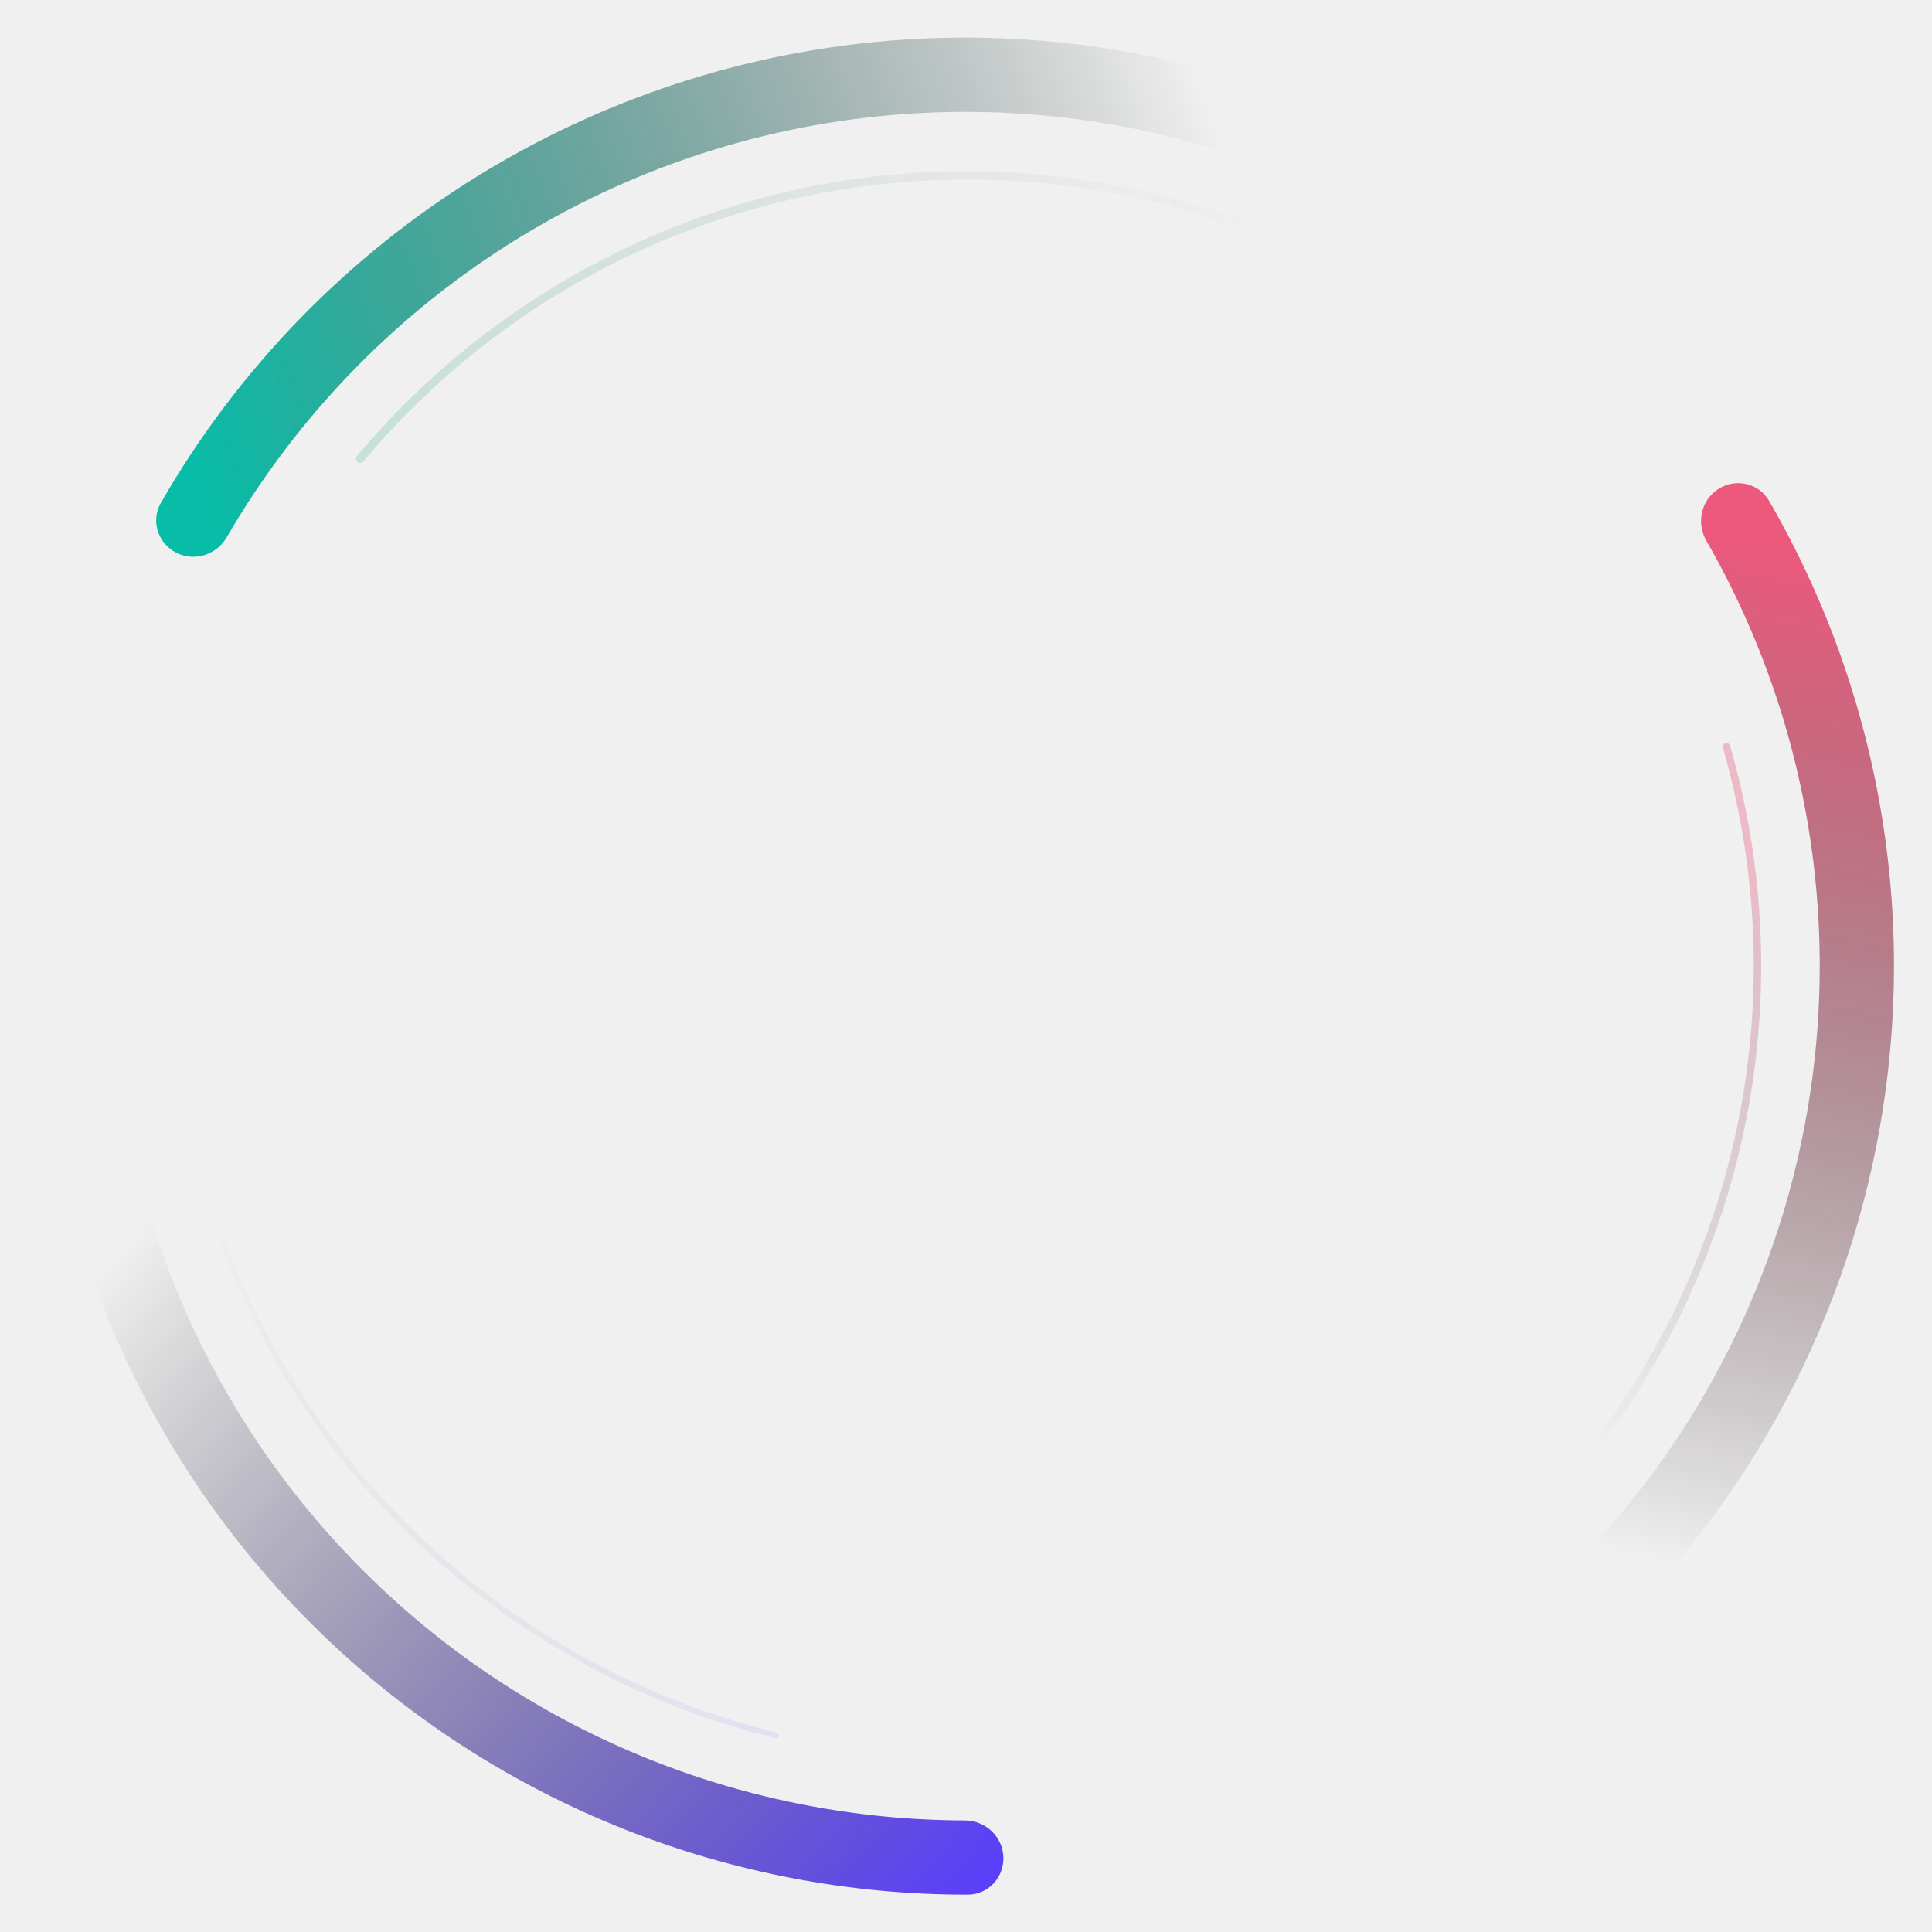
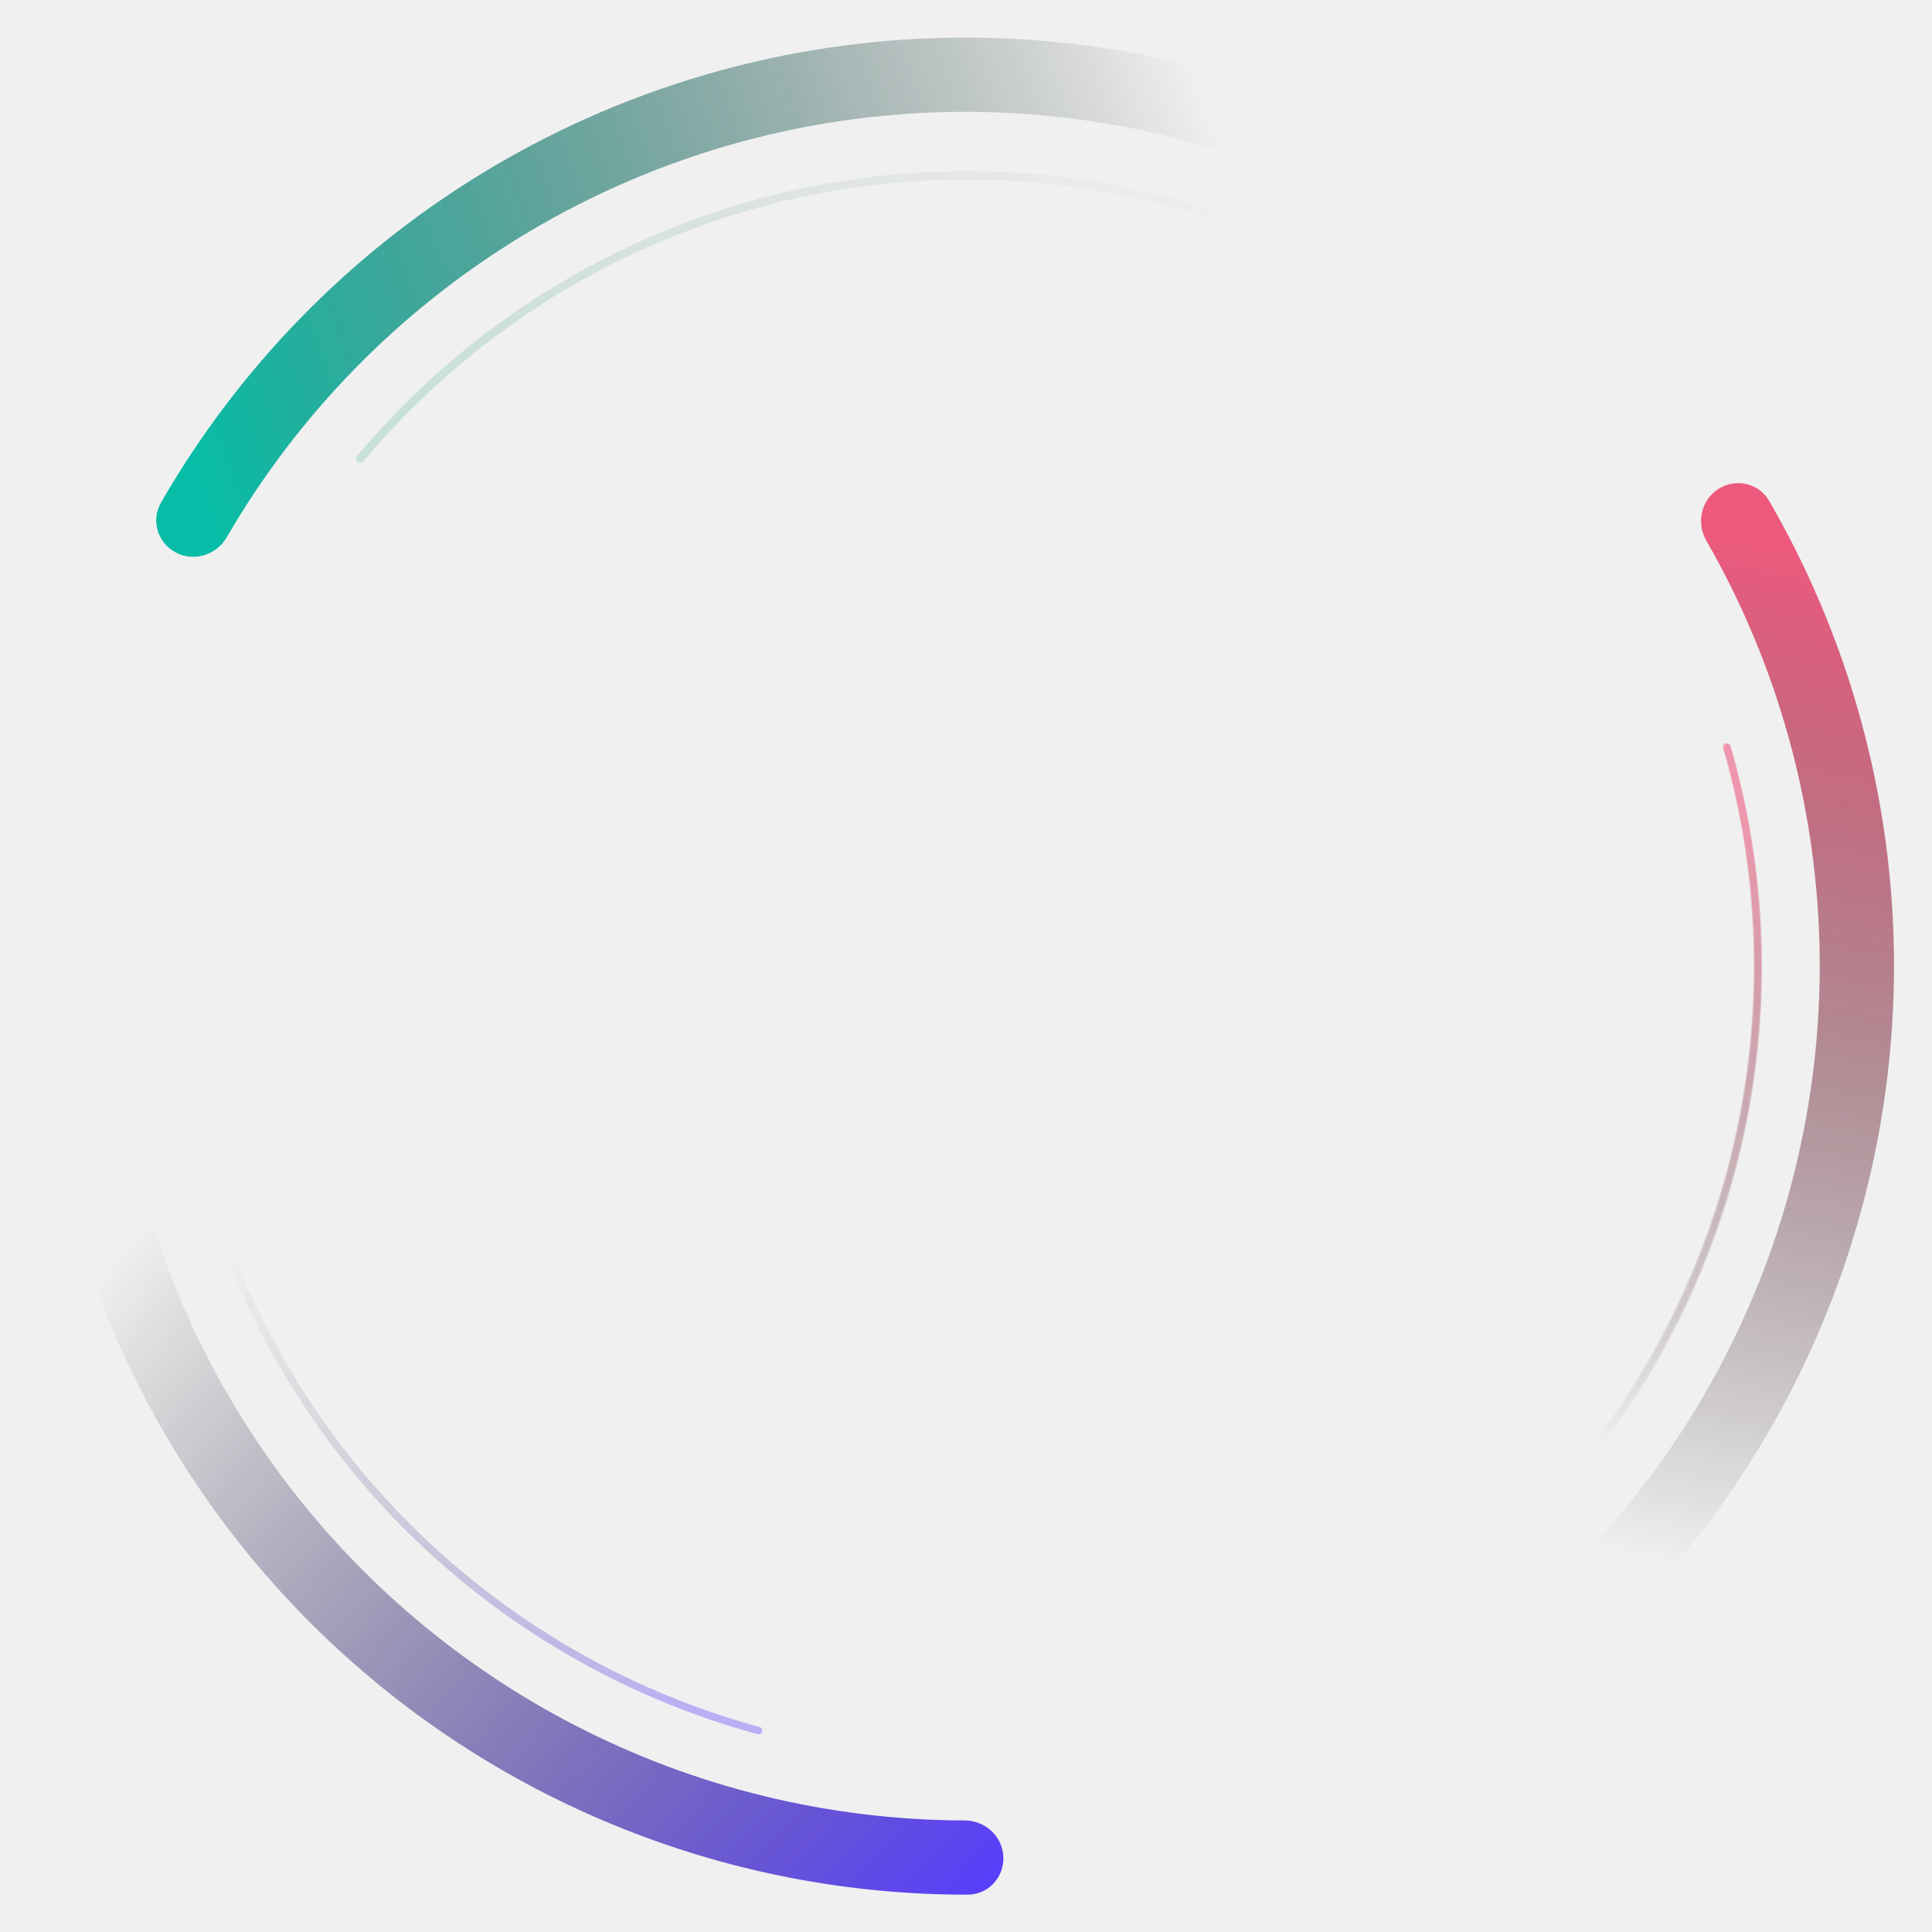
<svg xmlns="http://www.w3.org/2000/svg" width="728" height="728" viewBox="0 0 728 728" fill="none">
-   <g clip-path="url(#clip0_2947_23750)">
-     <g clip-path="url(#clip1_2947_23750)">
-       <g clip-path="url(#clip2_2947_23750)">
-         <mask id="mask0_2947_23750" style="mask-type:luminance" maskUnits="userSpaceOnUse" x="58" y="14" width="592" height="196">
+   <g clip-path="url(#clip0_3047_23731)">
+     <g clip-path="url(#clip1_3047_23731)">
+       <g clip-path="url(#clip2_3047_23731)">
+         <mask id="mask0_3047_23731" style="mask-type:luminance" maskUnits="userSpaceOnUse" x="58" y="14" width="592" height="196">
          <path d="M66.287 208.21C59.442 204.627 56.772 196.156 60.627 189.459C89.761 138.838 131.108 96.318 180.895 65.78C230.682 35.242 287.324 17.657 345.652 14.631C403.98 11.604 462.138 23.233 514.818 48.455C567.498 73.677 613.023 111.689 647.24 159.024C651.767 165.286 649.989 173.988 643.551 178.261C637.112 182.533 628.454 180.757 623.905 174.511C592.386 131.226 550.564 96.491 502.229 73.453C453.894 50.414 400.574 39.801 347.102 42.576C293.629 45.35 241.694 61.424 196.003 89.341C150.312 117.257 112.309 156.134 85.438 202.448C81.561 209.131 73.133 211.794 66.287 208.21Z" fill="white" />
        </mask>
-         <g mask="url(#mask0_2947_23750)">
-           <path d="M66.287 208.21C59.442 204.627 56.772 196.156 60.627 189.459C89.761 138.838 131.108 96.318 180.895 65.78C230.682 35.242 287.324 17.657 345.652 14.631C403.98 11.604 462.138 23.233 514.818 48.455C567.498 73.677 613.023 111.689 647.24 159.024C651.767 165.286 649.989 173.988 643.551 178.261C637.112 182.533 628.454 180.757 623.905 174.511C592.386 131.226 550.564 96.491 502.229 73.453C453.894 50.414 400.574 39.801 347.102 42.576C293.629 45.35 241.694 61.424 196.003 89.341C150.312 117.257 112.309 156.134 85.438 202.448C81.561 209.131 73.133 211.794 66.287 208.21Z" stroke="url(#paint0_linear_2947_23750)" stroke-width="86.069" />
+         <g mask="url(#mask0_3047_23731)">
+           <path d="M66.287 208.21C59.442 204.627 56.772 196.156 60.627 189.459C89.761 138.838 131.108 96.318 180.895 65.78C230.682 35.242 287.324 17.657 345.652 14.631C403.98 11.604 462.138 23.233 514.818 48.455C567.498 73.677 613.023 111.689 647.24 159.024C651.767 165.286 649.989 173.988 643.551 178.261C637.112 182.533 628.454 180.757 623.905 174.511C592.386 131.226 550.564 96.491 502.229 73.453C453.894 50.414 400.574 39.801 347.102 42.576C293.629 45.35 241.694 61.424 196.003 89.341C150.312 117.257 112.309 156.134 85.438 202.448C81.561 209.131 73.133 211.794 66.287 208.21Z" stroke="url(#paint0_linear_3047_23731)" stroke-width="86.069" />
        </g>
      </g>
    </g>
-     <g clip-path="url(#clip3_2947_23750)">
-       <g clip-path="url(#clip4_2947_23750)">
-         <g clip-path="url(#clip5_2947_23750)">
+     <g clip-path="url(#clip3_3047_23731)">
+       <g clip-path="url(#clip4_3047_23731)">
+         <g clip-path="url(#clip5_3047_23731)">
          <g opacity="0.5">
-             <mask id="mask1_2947_23750" style="mask-type:luminance" maskUnits="userSpaceOnUse" x="134" y="64" width="508" height="191">
+             <mask id="mask1_3047_23731" style="mask-type:luminance" maskUnits="userSpaceOnUse" x="134" y="64" width="508" height="191">
              <g opacity="0.5">
                <path d="M134.701 174.091C134.542 173.959 134.41 173.798 134.314 173.616C134.218 173.433 134.158 173.234 134.139 173.029C134.12 172.823 134.142 172.616 134.203 172.419C134.264 172.223 134.364 172.04 134.496 171.881C167.563 132.374 210.252 102.052 258.445 83.839C307.113 65.446 359.734 60.051 411.122 68.186C462.485 76.319 510.839 97.708 551.408 130.242C591.559 162.444 622.717 204.467 641.864 252.243C641.94 252.434 641.978 252.639 641.975 252.845C641.973 253.051 641.929 253.255 641.847 253.444C641.766 253.633 641.647 253.805 641.499 253.948C641.351 254.092 641.176 254.204 640.984 254.28C640.596 254.433 640.163 254.426 639.78 254.26C639.397 254.094 639.095 253.784 638.941 253.396C619.994 206.13 589.166 164.554 549.441 132.694C509.297 100.502 461.451 79.337 410.627 71.289C359.778 63.239 307.709 68.578 259.552 86.779C211.87 104.798 169.633 134.797 136.915 173.885C136.648 174.204 136.265 174.405 135.85 174.444C135.435 174.482 135.022 174.355 134.701 174.091Z" fill="white" />
              </g>
            </mask>
-             <g mask="url(#mask1_2947_23750)">
-               <path d="M134.701 174.091C134.542 173.959 134.41 173.798 134.314 173.616C134.218 173.433 134.158 173.234 134.139 173.029C134.12 172.823 134.142 172.616 134.203 172.419C134.264 172.223 134.364 172.04 134.496 171.881C167.563 132.374 210.252 102.052 258.445 83.839C307.113 65.446 359.734 60.051 411.122 68.186C462.485 76.319 510.839 97.708 551.408 130.242C591.559 162.444 622.717 204.467 641.864 252.243C641.94 252.434 641.978 252.639 641.975 252.845C641.973 253.051 641.929 253.255 641.847 253.444C641.766 253.633 641.647 253.805 641.499 253.948C641.351 254.092 641.176 254.204 640.984 254.28C640.596 254.433 640.163 254.426 639.78 254.26C639.397 254.094 639.095 253.784 638.941 253.396C619.994 206.13 589.166 164.554 549.441 132.694C509.297 100.502 461.451 79.337 410.627 71.289C359.778 63.239 307.709 68.578 259.552 86.779C211.87 104.798 169.633 134.797 136.915 173.885C136.648 174.204 136.265 174.405 135.85 174.444C135.435 174.482 135.022 174.355 134.701 174.091Z" stroke="url(#paint1_linear_2947_23750)" stroke-width="87.652" />
+             <g mask="url(#mask1_3047_23731)">
+               <path d="M134.701 174.091C134.542 173.959 134.41 173.798 134.314 173.616C134.218 173.433 134.158 173.234 134.139 173.029C134.12 172.823 134.142 172.616 134.203 172.419C134.264 172.223 134.364 172.04 134.496 171.881C167.563 132.374 210.252 102.052 258.445 83.839C307.113 65.446 359.734 60.051 411.122 68.186C462.485 76.319 510.839 97.708 551.408 130.242C591.559 162.444 622.717 204.467 641.864 252.243C641.94 252.434 641.978 252.639 641.975 252.845C641.973 253.051 641.929 253.255 641.847 253.444C641.766 253.633 641.647 253.805 641.499 253.948C641.351 254.092 641.176 254.204 640.984 254.28C640.596 254.433 640.163 254.426 639.78 254.26C639.397 254.094 639.095 253.784 638.941 253.396C619.994 206.13 589.166 164.554 549.441 132.694C509.297 100.502 461.451 79.337 410.627 71.289C359.778 63.239 307.709 68.578 259.552 86.779C211.87 104.798 169.633 134.797 136.915 173.885C136.648 174.204 136.265 174.405 135.85 174.444C135.435 174.482 135.022 174.355 134.701 174.091Z" stroke="url(#paint1_linear_3047_23731)" stroke-width="87.652" />
            </g>
          </g>
        </g>
      </g>
    </g>
-     <g clip-path="url(#clip6_2947_23750)">
-       <g clip-path="url(#clip7_2947_23750)">
-         <g clip-path="url(#clip8_2947_23750)">
-           <mask id="mask2_2947_23750" style="mask-type:luminance" maskUnits="userSpaceOnUse" x="14" y="213" width="365" height="501">
+     <g clip-path="url(#clip6_3047_23731)">
+       <g clip-path="url(#clip7_3047_23731)">
+         <g clip-path="url(#clip8_3047_23731)">
+           <mask id="mask2_3047_23731" style="mask-type:luminance" maskUnits="userSpaceOnUse" x="14" y="213" width="365" height="501">
            <path d="M378.078 699.663C378.397 707.379 372.398 713.923 364.676 713.933C275.33 714.055 189.329 679.963 124.333 618.658C59.338 557.354 20.281 473.491 15.184 384.29C11.99 328.372 22.277 272.505 45.182 221.392C48.341 214.345 56.761 211.535 63.677 214.973C70.592 218.41 73.382 226.792 70.248 233.85C36.974 308.801 33.587 393.631 60.78 470.996C87.972 548.361 143.69 612.417 216.541 650.067C261.982 673.551 312.369 685.858 363.52 685.966C371.243 685.982 377.759 691.947 378.079 699.663L378.078 699.663Z" fill="white" />
          </mask>
-           <g mask="url(#mask2_2947_23750)">
-             <path d="M378.078 699.663C378.397 707.379 372.398 713.923 364.676 713.933C275.33 714.055 189.329 679.963 124.333 618.658C59.338 557.354 20.281 473.491 15.184 384.29C11.99 328.372 22.277 272.504 45.182 221.392C48.341 214.345 56.761 211.535 63.677 214.973C70.592 218.41 73.382 226.792 70.248 233.85C36.974 308.801 33.587 393.631 60.78 470.996C87.972 548.361 143.69 612.417 216.541 650.067C261.982 673.551 312.369 685.858 363.52 685.966C371.243 685.982 377.758 691.947 378.078 699.663Z" stroke="url(#paint2_linear_2947_23750)" stroke-width="85.967" />
+           <g mask="url(#mask2_3047_23731)">
+             <path d="M378.078 699.663C378.397 707.379 372.398 713.923 364.676 713.933C275.33 714.055 189.329 679.963 124.333 618.658C59.338 557.354 20.281 473.491 15.184 384.29C11.99 328.372 22.277 272.504 45.182 221.392C48.341 214.345 56.761 211.535 63.677 214.973C70.592 218.41 73.382 226.792 70.248 233.85C36.974 308.801 33.587 393.631 60.78 470.996C87.972 548.361 143.69 612.417 216.541 650.067C261.982 673.551 312.369 685.858 363.52 685.966C371.243 685.982 377.758 691.947 378.078 699.663Z" stroke="url(#paint2_linear_3047_23731)" stroke-width="85.967" />
          </g>
        </g>
      </g>
    </g>
-     <g clip-path="url(#clip9_2947_23750)">
-       <g clip-path="url(#clip10_2947_23750)">
-         <g clip-path="url(#clip11_2947_23750)">
-           <g opacity="0.3">
-             <mask id="mask3_2947_23750" style="mask-type:luminance" maskUnits="userSpaceOnUse" x="64" y="162" width="230" height="494">
-               <g opacity="0.3">
-                 <path d="M293.484 654.189C293.343 654.771 292.754 655.131 292.172 654.987C215.947 636.212 150.128 588.285 108.858 521.505C67.588 454.726 54.161 374.422 71.46 297.848C82.857 247.398 107.113 200.754 141.87 162.452C142.273 162.007 142.961 161.977 143.403 162.381C143.616 162.576 143.743 162.847 143.756 163.135C143.769 163.423 143.668 163.705 143.474 163.918C108.847 202.078 84.721 248.575 73.458 298.858C62.195 349.14 64.181 401.486 79.221 450.771C94.26 500.056 121.839 544.591 159.257 580.018C196.676 615.445 242.651 640.55 292.684 652.875C292.964 652.944 293.205 653.121 293.355 653.367C293.505 653.613 293.551 653.909 293.484 654.189Z" fill="white" />
+     <g clip-path="url(#clip9_3047_23731)">
+       <g clip-path="url(#clip10_3047_23731)">
+         <g clip-path="url(#clip11_3047_23731)">
+           <mask id="mask3_3047_23731" style="mask-type:luminance" maskUnits="userSpaceOnUse" x="384" y="182" width="330" height="530">
+             <path d="M647.542 184.229C654.069 180.094 662.739 182.019 666.61 188.706C711.4 266.07 724.867 357.647 704.248 444.63C683.628 531.613 630.486 607.4 555.735 656.426C508.876 687.16 455.317 706.185 399.57 711.899C391.883 712.687 385.237 706.795 384.757 699.083C384.278 691.371 390.146 684.762 397.83 683.947C451.076 678.302 502.072 659.46 546.196 629.128C590.321 598.795 626.179 557.932 650.522 510.241C674.864 462.549 686.92 409.537 685.599 356.008C684.277 302.48 669.619 250.127 642.953 203.695C639.105 196.995 641.015 188.365 647.542 184.229Z" fill="white" />
+           </mask>
+           <g mask="url(#mask3_3047_23731)">
+             <path d="M647.542 184.229C654.069 180.094 662.739 182.019 666.61 188.706C711.4 266.07 724.867 357.647 704.248 444.63C683.628 531.613 630.486 607.4 555.735 656.426C508.876 687.16 455.317 706.185 399.57 711.899C391.883 712.687 385.237 706.795 384.757 699.083C384.278 691.371 390.146 684.762 397.83 683.947C451.076 678.302 502.072 659.46 546.196 629.128C590.321 598.795 626.179 557.932 650.522 510.241C674.864 462.549 686.92 409.537 685.599 356.008C684.277 302.48 669.619 250.127 642.953 203.695C639.105 196.995 641.015 188.365 647.542 184.229Z" stroke="url(#paint3_linear_3047_23731)" stroke-width="83.333" />
+           </g>
+         </g>
+       </g>
+     </g>
+     <g clip-path="url(#clip12_3047_23731)">
+       <g clip-path="url(#clip13_3047_23731)">
+         <g clip-path="url(#clip14_3047_23731)">
+           <g opacity="0.6">
+             <mask id="mask4_3047_23731" style="mask-type:luminance" maskUnits="userSpaceOnUse" x="447" y="279" width="217" height="373">
+               <g opacity="0.6">
+                 <path d="M650.157 280.025C650.9 279.807 651.68 280.232 651.895 280.976C673.782 356.848 664.828 438.293 626.979 507.597C589.131 576.902 525.449 628.459 449.785 651.056C449.609 651.108 449.424 651.125 449.241 651.106C449.057 651.087 448.88 651.031 448.718 650.943C448.557 650.855 448.414 650.736 448.299 650.593C448.183 650.449 448.097 650.284 448.046 650.108C447.941 649.751 447.983 649.367 448.161 649.04C448.338 648.713 448.639 648.47 448.995 648.364C523.945 625.977 587.024 574.904 624.516 506.253C662.008 437.601 670.88 356.924 649.203 281.766C649.099 281.409 649.142 281.025 649.32 280.699C649.499 280.372 649.8 280.13 650.157 280.025Z" fill="white" />
              </g>
            </mask>
-             <g mask="url(#mask3_2947_23750)">
-               <path d="M293.484 654.189C293.343 654.771 292.754 655.131 292.172 654.987C215.947 636.212 150.128 588.285 108.858 521.505C67.588 454.726 54.161 374.422 71.46 297.848C82.857 247.398 107.113 200.754 141.87 162.452C142.273 162.007 142.961 161.977 143.403 162.381C143.616 162.576 143.743 162.847 143.756 163.135C143.769 163.423 143.668 163.705 143.474 163.918C108.847 202.078 84.721 248.575 73.458 298.858C62.195 349.14 64.181 401.486 79.221 450.771C94.26 500.056 121.839 544.591 159.257 580.018C196.676 615.445 242.651 640.55 292.684 652.875C292.964 652.944 293.205 653.121 293.355 653.367C293.505 653.613 293.551 653.909 293.484 654.189Z" stroke="url(#paint3_linear_2947_23750)" stroke-width="88.402" />
+             <g mask="url(#mask4_3047_23731)">
+               <path d="M650.157 280.025C650.9 279.807 651.68 280.232 651.895 280.976C673.782 356.848 664.828 438.293 626.979 507.597C589.131 576.902 525.449 628.459 449.785 651.056C449.609 651.108 449.424 651.125 449.241 651.106C449.057 651.087 448.88 651.031 448.718 650.943C448.557 650.855 448.414 650.736 448.299 650.593C448.183 650.449 448.097 650.284 448.046 650.108C447.941 649.751 447.983 649.367 448.161 649.04C448.338 648.713 448.639 648.47 448.995 648.364C523.945 625.977 587.024 574.904 624.516 506.253C662.008 437.601 670.88 356.924 649.203 281.766C649.099 281.409 649.142 281.025 649.32 280.699C649.499 280.372 649.8 280.13 650.157 280.025Z" stroke="url(#paint4_linear_3047_23731)" stroke-width="88.402" />
+             </g>
+           </g>
+         </g>
+         <g clip-path="url(#clip15_3047_23731)">
+           <g opacity="0.6">
+             <mask id="mask5_3047_23731" style="mask-type:luminance" maskUnits="userSpaceOnUse" x="448" y="280" width="216" height="372">
+               <g opacity="0.6">
+                 <path d="M650.509 280.384C651.252 280.166 652.032 280.591 652.246 281.335C674.134 357.207 665.18 438.653 627.331 507.957C589.482 577.261 525.8 628.818 450.137 651.415C449.96 651.467 449.775 651.485 449.592 651.465C449.409 651.446 449.232 651.391 449.07 651.303C448.908 651.215 448.766 651.095 448.65 650.952C448.535 650.809 448.449 650.644 448.397 650.467C448.293 650.11 448.334 649.726 448.512 649.399C448.69 649.073 448.99 648.83 449.347 648.724C524.296 626.336 587.376 575.263 624.868 506.612C662.36 437.961 671.232 357.284 649.554 282.126C649.451 281.768 649.493 281.384 649.672 281.058C649.851 280.732 650.152 280.489 650.509 280.384Z" fill="white" />
+               </g>
+             </mask>
+             <g mask="url(#mask5_3047_23731)">
+               <path d="M650.509 280.384C651.252 280.166 652.032 280.591 652.246 281.335C674.134 357.207 665.18 438.653 627.331 507.957C589.482 577.261 525.8 628.818 450.137 651.415C449.96 651.467 449.775 651.485 449.592 651.465C449.409 651.446 449.232 651.391 449.07 651.303C448.908 651.215 448.766 651.095 448.65 650.952C448.535 650.809 448.449 650.644 448.397 650.467C448.293 650.11 448.334 649.726 448.512 649.399C448.69 649.073 448.99 648.83 449.347 648.724C524.296 626.336 587.376 575.263 624.868 506.612C662.36 437.961 671.232 357.284 649.554 282.126C649.451 281.768 649.493 281.384 649.672 281.058C649.851 280.732 650.152 280.489 650.509 280.384Z" stroke="url(#paint5_linear_3047_23731)" stroke-width="88.402" />
            </g>
          </g>
        </g>
      </g>
-     </g>
-     <g clip-path="url(#clip12_2947_23750)">
-       <g clip-path="url(#clip13_2947_23750)">
-         <g clip-path="url(#clip14_2947_23750)">
-           <mask id="mask4_2947_23750" style="mask-type:luminance" maskUnits="userSpaceOnUse" x="384" y="182" width="330" height="530">
-             <path d="M647.542 184.229C654.069 180.094 662.739 182.019 666.61 188.706C711.4 266.07 724.867 357.647 704.248 444.63C683.628 531.613 630.486 607.4 555.735 656.426C508.876 687.16 455.317 706.185 399.57 711.899C391.883 712.687 385.237 706.795 384.757 699.083C384.278 691.371 390.146 684.762 397.83 683.947C451.076 678.302 502.072 659.46 546.196 629.128C590.321 598.795 626.179 557.932 650.522 510.241C674.864 462.549 686.92 409.537 685.599 356.008C684.277 302.48 669.619 250.127 642.953 203.695C639.105 196.995 641.015 188.365 647.542 184.229Z" fill="white" />
-           </mask>
-           <g mask="url(#mask4_2947_23750)">
-             <path d="M647.542 184.229C654.069 180.094 662.739 182.019 666.61 188.706C711.4 266.07 724.867 357.647 704.248 444.63C683.628 531.613 630.486 607.4 555.735 656.426C508.876 687.16 455.317 706.185 399.57 711.899C391.883 712.687 385.237 706.795 384.757 699.083C384.278 691.371 390.146 684.762 397.83 683.947C451.076 678.302 502.072 659.46 546.196 629.128C590.321 598.795 626.179 557.932 650.522 510.241C674.864 462.549 686.92 409.537 685.599 356.008C684.277 302.48 669.619 250.127 642.953 203.695C639.105 196.995 641.015 188.365 647.542 184.229Z" stroke="url(#paint4_linear_2947_23750)" stroke-width="83.333" />
-           </g>
-         </g>
-       </g>
-     </g>
-     <g clip-path="url(#clip15_2947_23750)">
-       <g clip-path="url(#clip16_2947_23750)">
-         <g clip-path="url(#clip17_2947_23750)">
+       <g clip-path="url(#clip16_3047_23731)">
+         <g clip-path="url(#clip17_3047_23731)">
          <g opacity="0.6">
-             <mask id="mask5_2947_23750" style="mask-type:luminance" maskUnits="userSpaceOnUse" x="447" y="279" width="217" height="373">
+             <mask id="mask6_3047_23731" style="mask-type:luminance" maskUnits="userSpaceOnUse" x="64" y="287" width="224" height="367">
              <g opacity="0.6">
-                 <path d="M650.157 280.025C650.9 279.807 651.68 280.232 651.895 280.976C673.782 356.848 664.828 438.293 626.979 507.597C589.131 576.902 525.449 628.459 449.785 651.056C449.609 651.108 449.424 651.125 449.241 651.106C449.057 651.087 448.88 651.031 448.718 650.943C448.557 650.855 448.414 650.736 448.299 650.593C448.183 650.449 448.097 650.284 448.046 650.108C447.941 649.751 447.983 649.367 448.161 649.04C448.338 648.713 448.639 648.47 448.995 648.364C523.945 625.977 587.024 574.904 624.516 506.253C662.008 437.601 670.88 356.924 649.203 281.766C649.099 281.409 649.142 281.025 649.32 280.699C649.499 280.372 649.8 280.13 650.157 280.025Z" fill="white" />
+                 <path d="M287.206 652.478C287.005 653.227 286.237 653.671 285.49 653.467C209.311 632.673 144.424 582.641 104.941 514.255C65.458 445.868 54.573 364.658 74.654 288.288C74.701 288.11 74.783 287.943 74.894 287.797C75.006 287.651 75.146 287.528 75.305 287.436C75.465 287.344 75.641 287.284 75.823 287.26C76.006 287.236 76.191 287.248 76.369 287.296C76.728 287.393 77.034 287.628 77.221 287.95C77.407 288.272 77.458 288.655 77.363 289.014C57.476 364.666 68.26 445.109 107.371 512.851C146.482 580.593 210.756 630.155 286.216 650.757C286.575 650.855 286.881 651.091 287.066 651.413C287.252 651.736 287.302 652.119 287.206 652.478Z" fill="white" />
              </g>
            </mask>
-             <g mask="url(#mask5_2947_23750)">
-               <path d="M650.157 280.025C650.9 279.807 651.68 280.232 651.895 280.976C673.782 356.848 664.828 438.293 626.979 507.597C589.131 576.902 525.449 628.459 449.785 651.056C449.609 651.108 449.424 651.125 449.241 651.106C449.057 651.087 448.88 651.031 448.718 650.943C448.557 650.855 448.414 650.736 448.299 650.593C448.183 650.449 448.097 650.284 448.046 650.108C447.941 649.751 447.983 649.367 448.161 649.04C448.338 648.713 448.639 648.47 448.995 648.364C523.945 625.977 587.024 574.904 624.516 506.253C662.008 437.601 670.88 356.924 649.203 281.766C649.099 281.409 649.142 281.025 649.32 280.699C649.499 280.372 649.8 280.13 650.157 280.025Z" stroke="url(#paint5_linear_2947_23750)" stroke-width="88.402" />
+             <g mask="url(#mask6_3047_23731)">
+               <path d="M287.206 652.478C287.005 653.227 286.237 653.671 285.49 653.467C209.311 632.673 144.424 582.641 104.941 514.255C65.458 445.868 54.573 364.658 74.654 288.288C74.701 288.11 74.783 287.943 74.894 287.797C75.006 287.651 75.146 287.528 75.305 287.436C75.465 287.344 75.641 287.284 75.823 287.26C76.006 287.236 76.191 287.248 76.369 287.296C76.728 287.393 77.034 287.628 77.221 287.95C77.407 288.272 77.458 288.655 77.363 289.014C57.476 364.666 68.26 445.109 107.371 512.851C146.482 580.593 210.756 630.155 286.216 650.757C286.575 650.855 286.881 651.091 287.066 651.413C287.252 651.736 287.302 652.119 287.206 652.478Z" stroke="url(#paint6_linear_3047_23731)" stroke-width="88.402" />
            </g>
          </g>
        </g>
      </g>
    </g>
  </g>
  <defs>
-     <linearGradient id="paint0_linear_2947_23750" x1="53.892" y1="201.722" x2="461.807" y2="58.659" gradientUnits="userSpaceOnUse">
+     <linearGradient id="paint0_linear_3047_23731" x1="53.892" y1="201.722" x2="461.807" y2="58.659" gradientUnits="userSpaceOnUse">
      <stop offset="0.06" stop-color="#07BDA7" />
      <stop offset="1" stop-opacity="0" />
    </linearGradient>
-     <linearGradient id="paint1_linear_2947_23750" x1="133.491" y1="173.089" x2="482.451" y2="135.577" gradientUnits="userSpaceOnUse">
+     <linearGradient id="paint1_linear_3047_23731" x1="133.491" y1="173.089" x2="482.451" y2="135.577" gradientUnits="userSpaceOnUse">
      <stop offset="0.06" stop-color="#50B18E" />
      <stop offset="1" stop-color="#737373" stop-opacity="0" />
    </linearGradient>
-     <linearGradient id="paint2_linear_2947_23750" x1="378.655" y1="713.635" x2="73.332" y2="440.348" gradientUnits="userSpaceOnUse">
+     <linearGradient id="paint2_linear_3047_23731" x1="378.655" y1="713.635" x2="73.332" y2="440.348" gradientUnits="userSpaceOnUse">
      <stop stop-color="#583DFF" />
      <stop offset="1" stop-opacity="0" />
    </linearGradient>
-     <linearGradient id="paint3_linear_2947_23750" x1="293.228" y1="655.245" x2="121.396" y2="414.316" gradientUnits="userSpaceOnUse">
-       <stop offset="0.06" stop-color="#7545FF" />
-       <stop offset="1" stop-opacity="0" />
-     </linearGradient>
-     <linearGradient id="paint4_linear_2947_23750" x1="659.36" y1="176.741" x2="575.234" y2="578.002" gradientUnits="userSpaceOnUse">
+     <linearGradient id="paint3_linear_3047_23731" x1="659.36" y1="176.741" x2="575.234" y2="578.002" gradientUnits="userSpaceOnUse">
      <stop offset="0.06" stop-color="#ED597D" />
      <stop offset="1" stop-opacity="0" />
    </linearGradient>
-     <linearGradient id="paint5_linear_2947_23750" x1="651.503" y1="279.63" x2="487.513" y2="590.129" gradientUnits="userSpaceOnUse">
+     <linearGradient id="paint4_linear_3047_23731" x1="651.503" y1="279.63" x2="487.513" y2="590.129" gradientUnits="userSpaceOnUse">
      <stop offset="0.06" stop-color="#ED597E" />
      <stop offset="0.735" stop-opacity="0" />
    </linearGradient>
-     <clipPath id="clip0_2947_23750">
+     <linearGradient id="paint5_linear_3047_23731" x1="651.855" y1="279.989" x2="487.864" y2="590.488" gradientUnits="userSpaceOnUse">
+       <stop offset="0.06" stop-color="#ED597E" />
+       <stop offset="0.735" stop-opacity="0" />
+     </linearGradient>
+     <linearGradient id="paint6_linear_3047_23731" x1="286.843" y1="653.833" x2="107.046" y2="352.212" gradientUnits="userSpaceOnUse">
+       <stop offset="0.06" stop-color="#583DFF" />
+       <stop offset="0.735" stop-opacity="0" />
+     </linearGradient>
+     <clipPath id="clip0_3047_23731">
      <rect width="728" height="728" fill="white" />
    </clipPath>
-     <clipPath id="clip1_2947_23750">
+     <clipPath id="clip1_3047_23731">
      <rect width="700" height="700" fill="white" transform="translate(511.773 836.4) rotate(-152.37)" />
    </clipPath>
-     <clipPath id="clip2_2947_23750">
+     <clipPath id="clip2_3047_23731">
      <rect width="700" height="700" fill="white" transform="translate(511.773 836.4) rotate(-152.37)" />
    </clipPath>
-     <clipPath id="clip3_2947_23750">
+     <clipPath id="clip3_3047_23731">
      <rect width="600" height="600" fill="white" transform="translate(786.398 324.289) rotate(129.63)" />
    </clipPath>
-     <clipPath id="clip4_2947_23750">
+     <clipPath id="clip4_3047_23731">
      <rect width="600" height="600" fill="white" transform="translate(786.398 324.289) rotate(129.63)" />
    </clipPath>
-     <clipPath id="clip5_2947_23750">
+     <clipPath id="clip5_3047_23731">
      <rect width="600" height="600" fill="white" transform="translate(786.398 324.289) rotate(129.63)" />
    </clipPath>
-     <clipPath id="clip6_2947_23750">
+     <clipPath id="clip6_3047_23731">
      <rect width="700" height="700" fill="white" transform="translate(28.7734 728.17) rotate(-92.37)" />
    </clipPath>
-     <clipPath id="clip7_2947_23750">
+     <clipPath id="clip7_3047_23731">
      <rect width="700" height="700" fill="white" transform="translate(28.7734 728.17) rotate(-92.37)" />
    </clipPath>
-     <clipPath id="clip8_2947_23750">
+     <clipPath id="clip8_3047_23731">
      <rect width="700" height="700" fill="white" transform="translate(28.7734 728.17) rotate(-92.37)" />
    </clipPath>
-     <clipPath id="clip9_2947_23750">
-       <rect width="600" height="600" fill="white" transform="translate(1.75 584.85) rotate(-76.37)" />
-     </clipPath>
-     <clipPath id="clip10_2947_23750">
-       <rect width="600" height="600" fill="white" transform="translate(1.75 584.85) rotate(-76.37)" />
-     </clipPath>
-     <clipPath id="clip11_2947_23750">
-       <rect width="600.856" height="600" fill="white" transform="translate(1.64844 585.266) rotate(-76.37)" />
-     </clipPath>
-     <clipPath id="clip12_2947_23750">
+     <clipPath id="clip9_3047_23731">
      <rect width="700" height="700" fill="white" transform="translate(472.312 -118.98) rotate(57.64)" />
    </clipPath>
-     <clipPath id="clip13_2947_23750">
+     <clipPath id="clip10_3047_23731">
      <rect width="700" height="700" fill="white" transform="translate(472.312 -118.98) rotate(57.64)" />
    </clipPath>
-     <clipPath id="clip14_2947_23750">
+     <clipPath id="clip11_3047_23731">
      <rect width="700" height="700" fill="white" transform="translate(472.312 -118.98) rotate(57.64)" />
    </clipPath>
-     <clipPath id="clip15_2947_23750">
+     <clipPath id="clip12_3047_23731">
      <rect width="600" height="600" fill="white" transform="translate(567.352 -8.35938) rotate(73.64)" />
    </clipPath>
-     <clipPath id="clip16_2947_23750">
+     <clipPath id="clip13_3047_23731">
      <rect width="600" height="600" fill="white" transform="translate(567.352 -8.35938) rotate(73.64)" />
    </clipPath>
-     <clipPath id="clip17_2947_23750">
+     <clipPath id="clip14_3047_23731">
      <rect width="600" height="600" fill="white" transform="translate(567.352 -8.35938) rotate(73.64)" />
+     </clipPath>
+     <clipPath id="clip15_3047_23731">
+       <rect width="600" height="600" fill="white" transform="translate(569.703 -9) rotate(73.64)" />
+     </clipPath>
+     <clipPath id="clip16_3047_23731">
+       <rect width="600" height="600" fill="white" transform="translate(576.133 731.418) rotate(-165)" />
+     </clipPath>
+     <clipPath id="clip17_3047_23731">
+       <rect width="600" height="600" fill="white" transform="translate(576.555 731.848) rotate(-165)" />
    </clipPath>
  </defs>
</svg>
